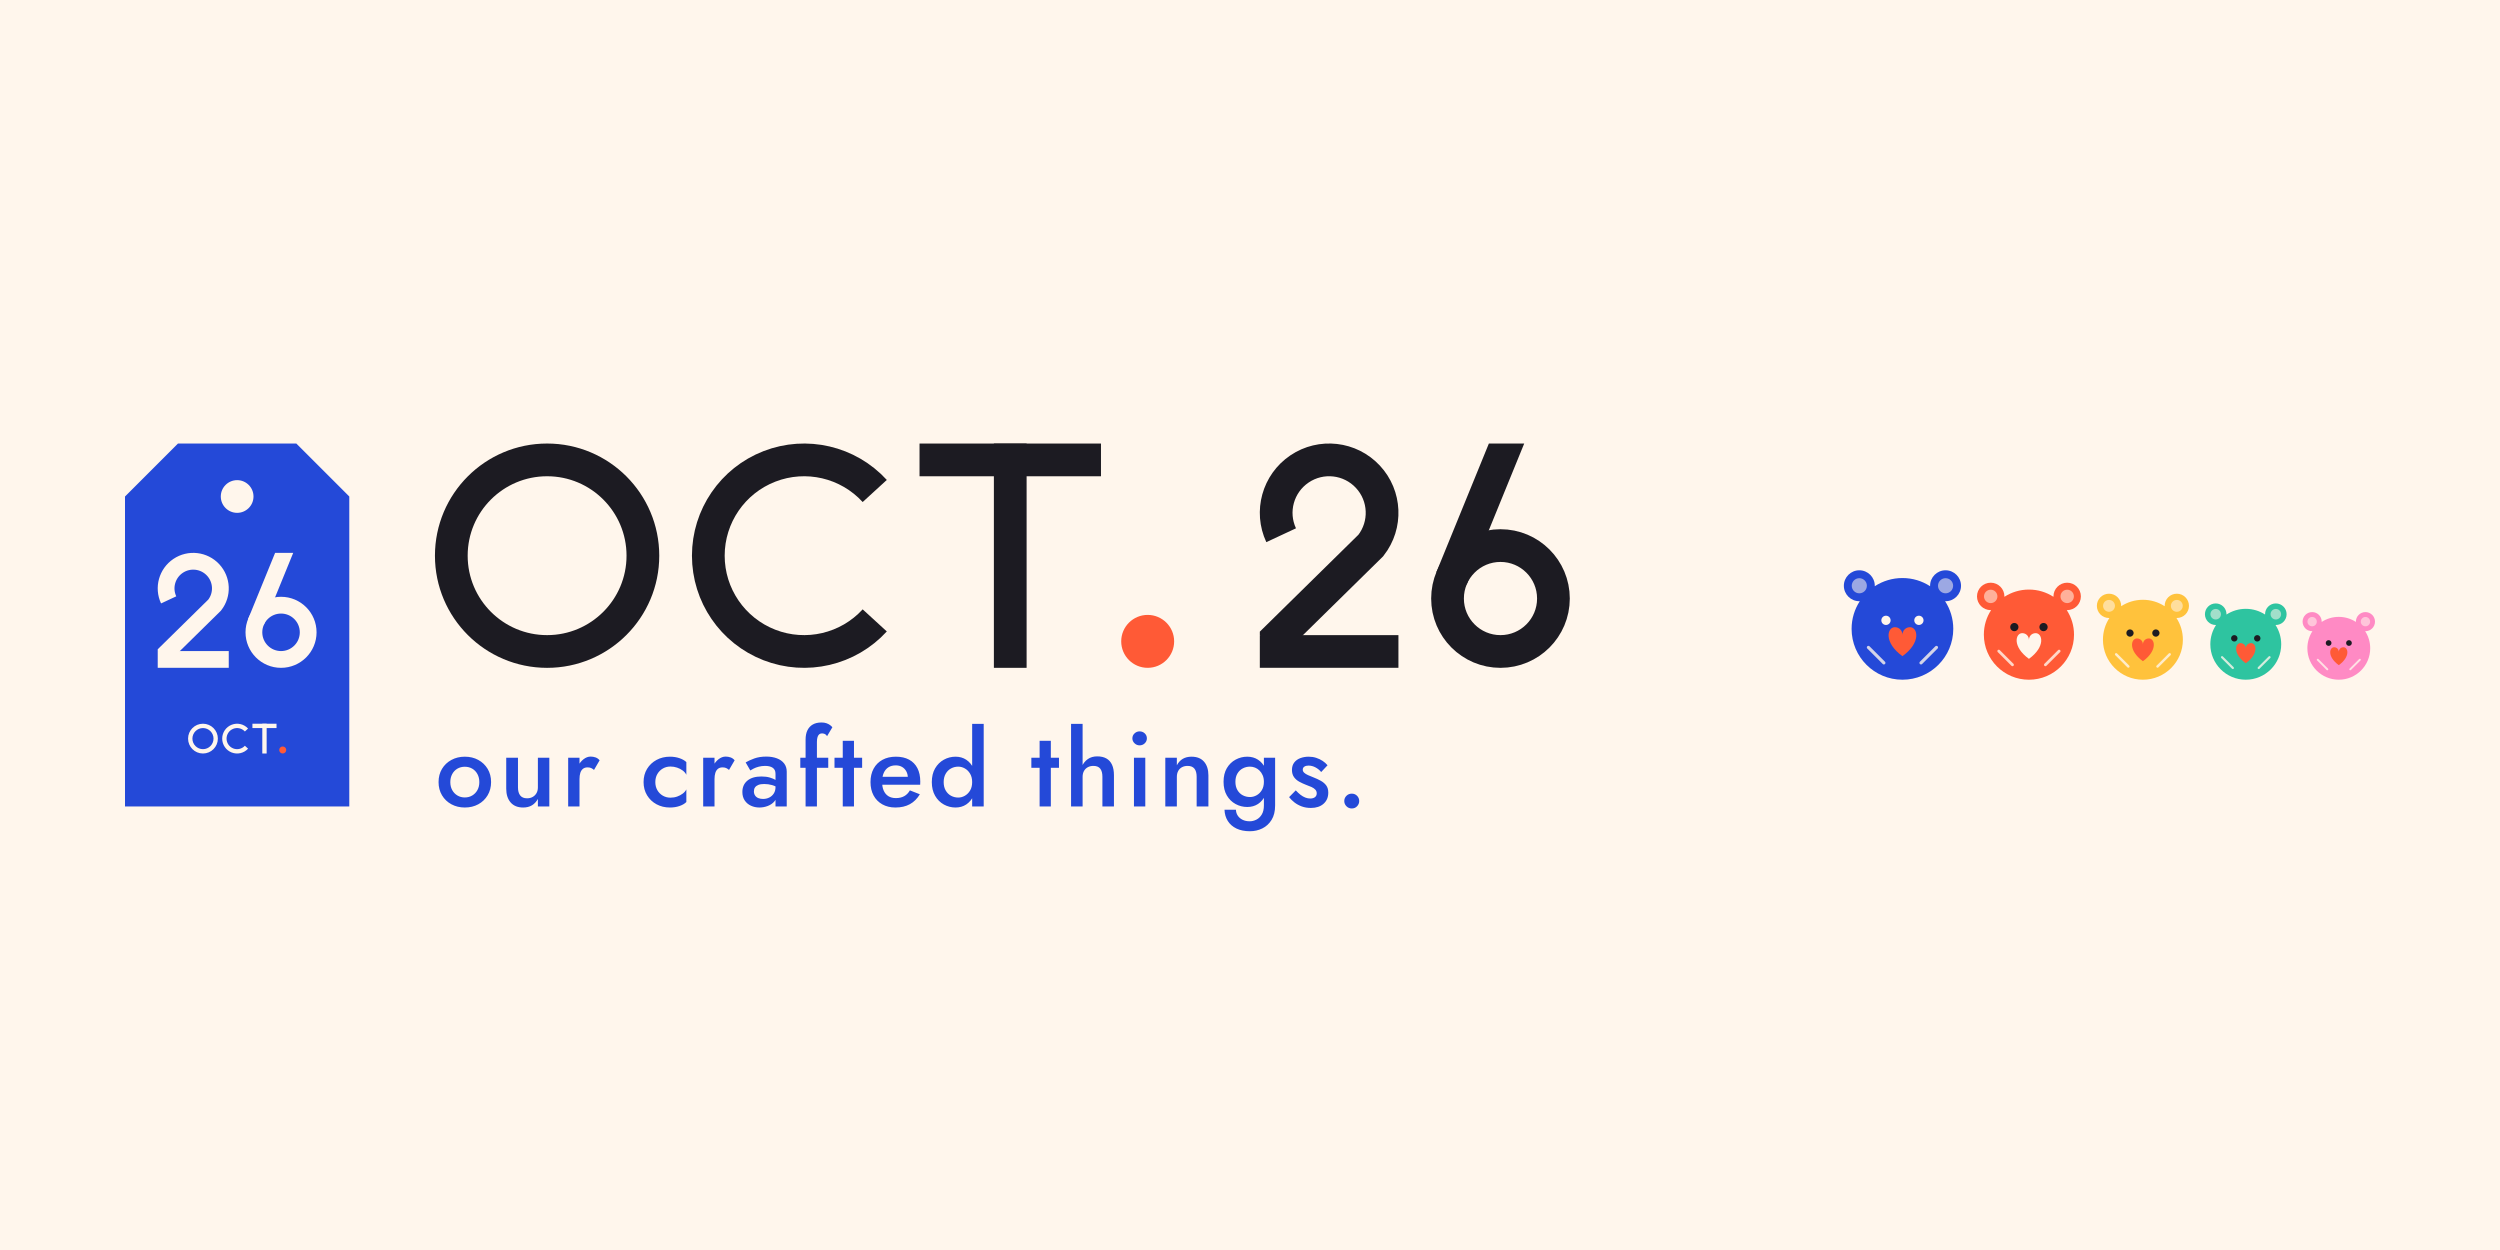
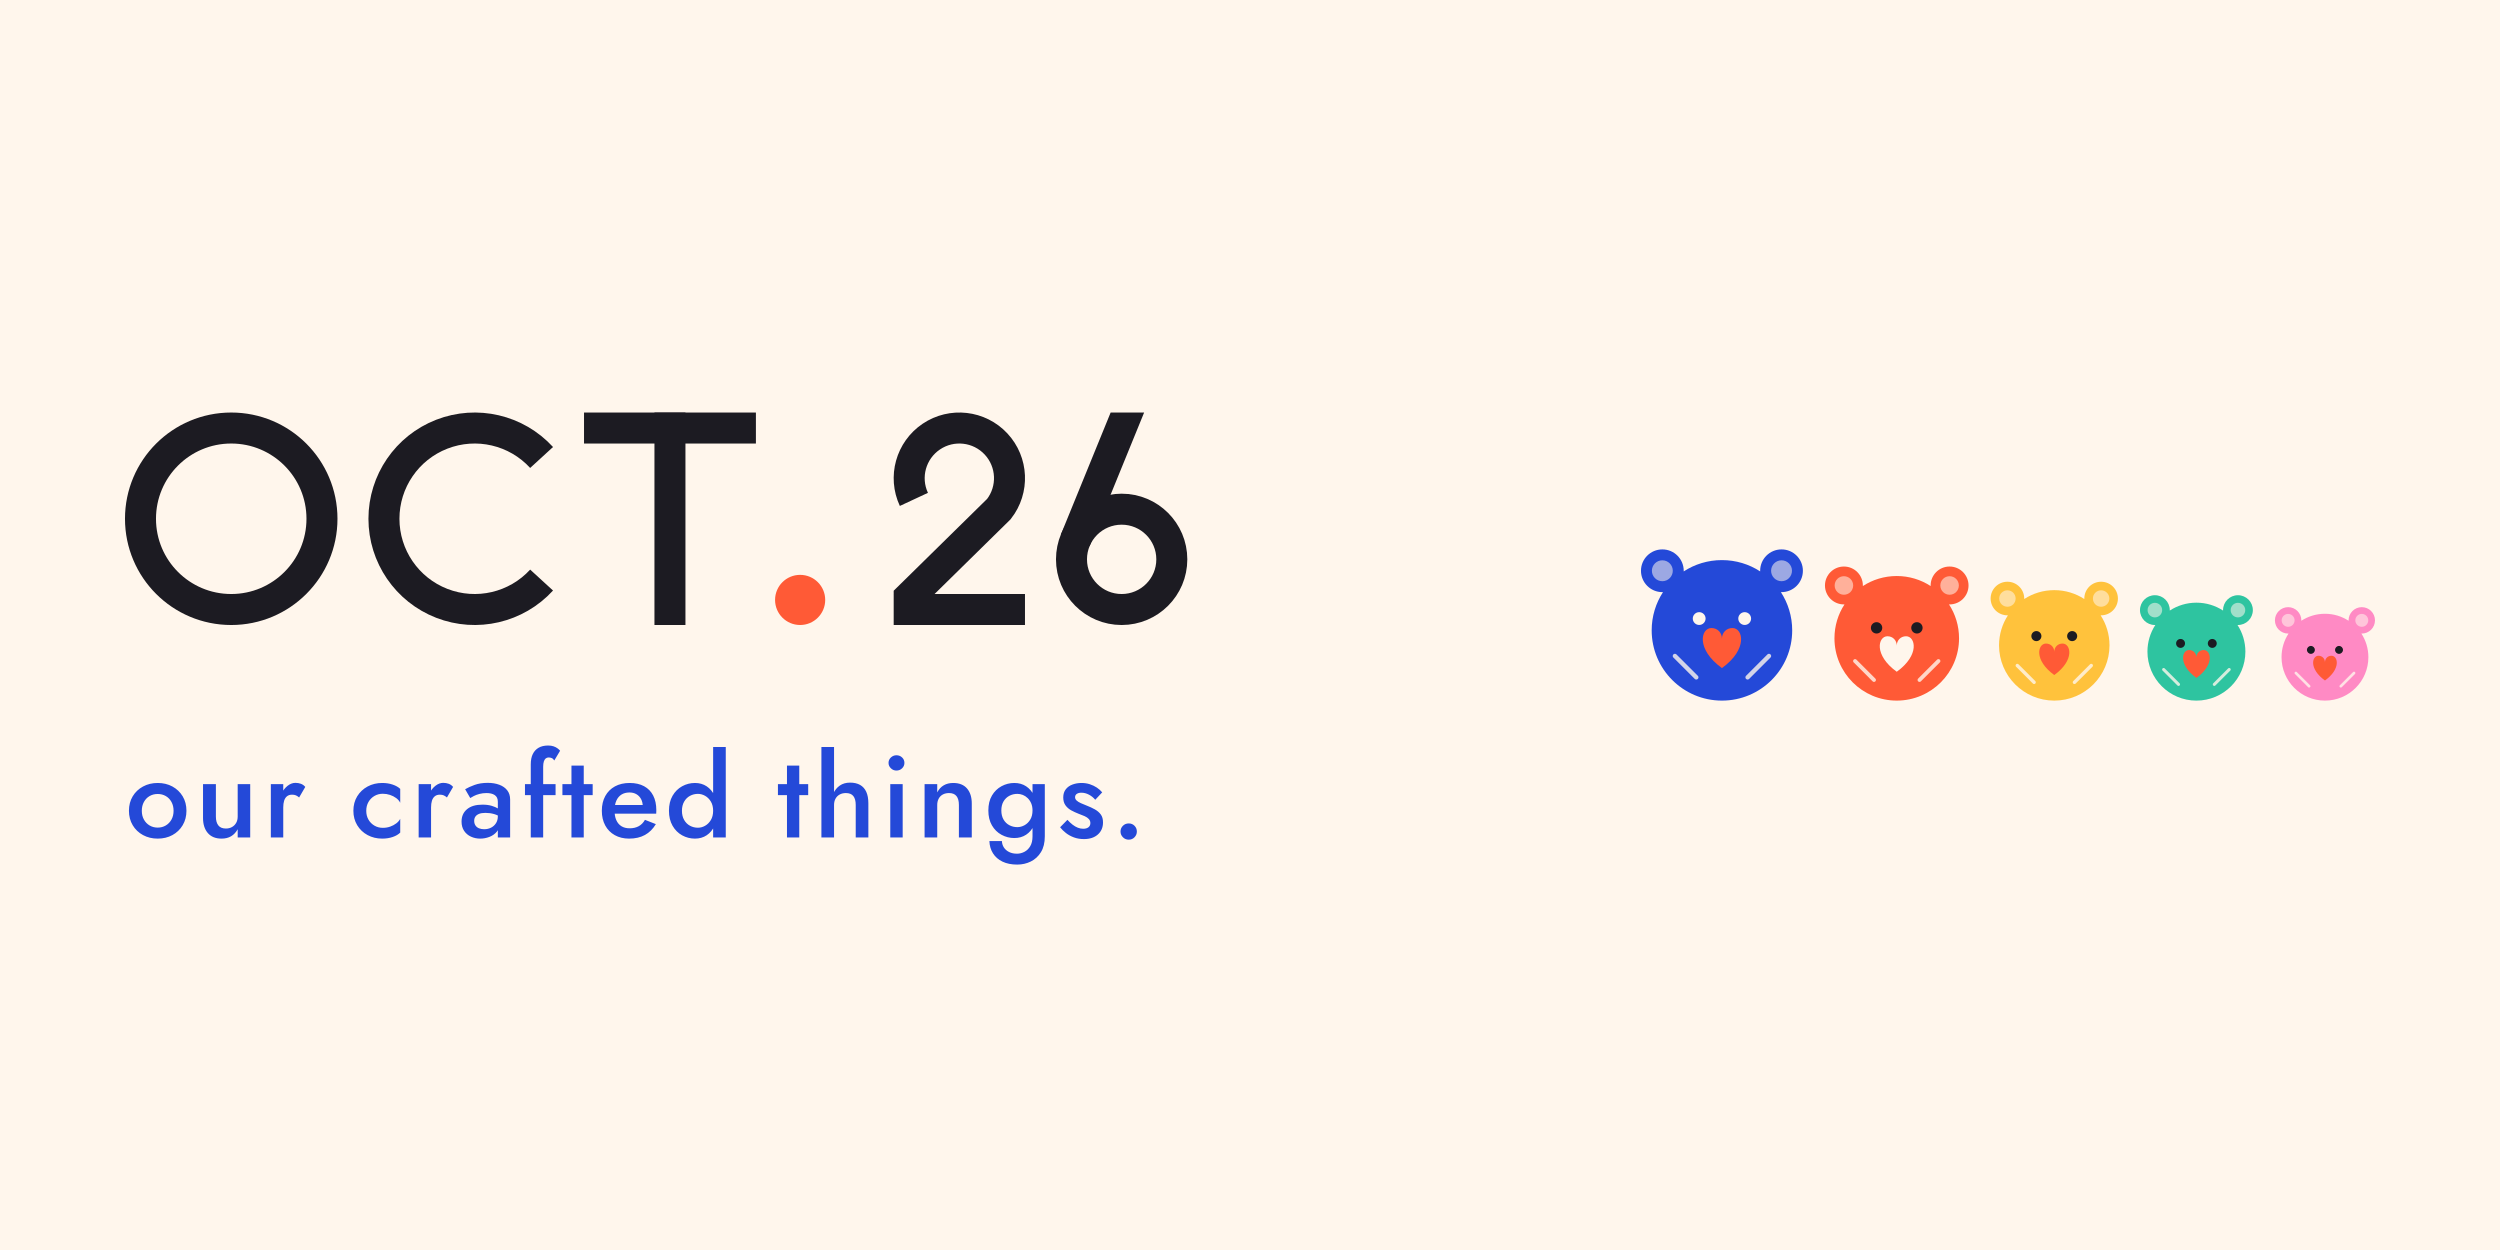
<svg xmlns="http://www.w3.org/2000/svg" viewBox="0 0 1200 600" width="1200" height="600">
  <rect width="1200" height="600" fill="#FFF6EC" />
-   <g transform="translate(60.00,212.90) scale(1.07658)">
-     <path d="M23.61,0 H76.39 L100.0,23.61 V161.80 H0 V23.61 Z" fill="#2449D8" />
-     <circle cx="50.0" cy="23.61" r="7.29" fill="#FFF6EC" />
-     <g transform="translate(14.59,100.00) scale(0.51246)">
-       <clipPath id="tn320">
-         <rect x="0.00" y="-100.00" width="61.80" height="100.00" />
-       </clipPath>
-       <g clip-path="url(#tn320)">
-         <path d="M9.51,-59.12 A23.61,23.61 0 1 1 49.50,-54.56 L4.38,-10.21" fill="none" stroke="#FFF6EC" stroke-width="14.59" />
-         <rect x="0.00" y="-14.59" width="61.80" height="14.59" fill="#FFF6EC" />
-       </g>
-       <clipPath id="tn321">
-         <rect x="61.80" y="-100.00" width="90.98" height="114.59" />
-       </clipPath>
-       <g clip-path="url(#tn321)">
-         <circle cx="107.29" cy="-30.90" r="23.61" fill="none" stroke="#FFF6EC" stroke-width="14.59" />
-         <line x1="115.95" y1="-114.59" x2="85.44" y2="-39.82" stroke="#FFF6EC" stroke-width="14.59" />
-       </g>
-     </g>
-     <g transform="translate(28.12,138.20) scale(0.13281)">
-       <circle cx="50.00" cy="-50.00" r="42.71" fill="none" stroke="#FFF6EC" stroke-width="14.59" />
-       <path d="M196.08,-21.15 A42.71,42.71 0 1 1 196.08,-78.85" fill="none" stroke="#FFF6EC" stroke-width="14.59" />
-       <rect x="216.05" y="-100.00" width="80.90" height="14.59" fill="#FFF6EC" />
-       <rect x="249.20" y="-100.00" width="14.59" height="100.00" fill="#FFF6EC" />
-       <circle cx="317.77" cy="-11.80" r="11.80" fill="#FF5A36" />
-     </g>
-   </g>
-   <g transform="translate(208.78,320.56)">
-     <g transform="scale(1.07658)">
+   <g transform="translate(60.00,300.00)">
+     <g transform="scale(1.01981)">
      <circle cx="50.00" cy="-50.00" r="42.71" fill="none" stroke="#1C1B22" stroke-width="14.59" />
      <path d="M196.08,-21.15 A42.71,42.71 0 1 1 196.08,-78.85" fill="none" stroke="#1C1B22" stroke-width="14.59" />
      <rect x="216.05" y="-100.00" width="80.90" height="14.59" fill="#1C1B22" />
      <rect x="249.20" y="-100.00" width="14.59" height="100.00" fill="#1C1B22" />
      <circle cx="317.77" cy="-11.80" r="11.80" fill="#FF5A36" />
-       <clipPath id="bn315">
-         <rect x="367.77" y="-100.00" width="61.80" height="100.00" />
+       <clipPath id="bn195">
+         <rect x="361.80" y="-100.00" width="61.80" height="100.00" />
      </clipPath>
-       <g clip-path="url(#bn315)">
-         <path d="M377.28,-59.12 A23.61,23.61 0 1 1 417.27,-54.56 L372.15,-10.21" fill="none" stroke="#1C1B22" stroke-width="14.59" />
-         <rect x="367.77" y="-14.59" width="61.80" height="14.59" fill="#1C1B22" />
+       <g clip-path="url(#bn195)">
+         <path d="M371.31,-59.12 A23.61,23.61 0 1 1 411.31,-54.56 L366.18,-10.21" fill="none" stroke="#1C1B22" stroke-width="14.59" />
+         <rect x="361.80" y="-14.59" width="61.80" height="14.59" fill="#1C1B22" />
      </g>
-       <clipPath id="bn316">
-         <rect x="429.57" y="-100.00" width="90.98" height="114.59" />
+       <clipPath id="bn196">
+         <rect x="423.61" y="-100.00" width="90.98" height="114.59" />
      </clipPath>
-       <g clip-path="url(#bn316)">
-         <circle cx="475.07" cy="-30.90" r="23.61" fill="none" stroke="#1C1B22" stroke-width="14.59" />
-         <line x1="483.72" y1="-114.59" x2="453.21" y2="-39.82" stroke="#1C1B22" stroke-width="14.59" />
+       <g clip-path="url(#bn196)">
+         <circle cx="469.10" cy="-30.90" r="23.61" fill="none" stroke="#1C1B22" stroke-width="14.59" />
+         <line x1="477.75" y1="-114.59" x2="447.24" y2="-39.82" stroke="#1C1B22" stroke-width="14.59" />
      </g>
    </g>
  </g>
-   <g transform="translate(208.78,387.10)">
-     <path transform="translate(0.00,0.00)" d="M1.728 -11.691Q1.728 -8.133 3.38 -5.362Q5.032 -2.592 7.904 -1.042Q10.776 0.508 14.334 0.508Q17.943 0.508 20.789 -1.042Q23.635 -2.592 25.287 -5.362Q26.939 -8.133 26.939 -11.691Q26.939 -15.3 25.287 -18.044Q23.635 -20.789 20.789 -22.339Q17.943 -23.89 14.334 -23.89Q10.776 -23.89 7.904 -22.339Q5.032 -20.789 3.38 -18.044Q1.728 -15.3 1.728 -11.691ZM7.37 -11.691Q7.37 -13.876 8.285 -15.554Q9.2 -17.231 10.776 -18.146Q12.351 -19.061 14.334 -19.061Q16.316 -19.061 17.892 -18.146Q19.468 -17.231 20.382 -15.554Q21.297 -13.876 21.297 -11.691Q21.297 -9.505 20.382 -7.853Q19.468 -6.201 17.892 -5.261Q16.316 -4.32 14.334 -4.32Q12.351 -4.32 10.776 -5.261Q9.2 -6.201 8.285 -7.853Q7.37 -9.505 7.37 -11.691ZM39.85 -9.149V-23.381H34.208V-8.539Q34.208 -4.371 36.317 -1.932Q38.427 0.508 42.341 0.508Q44.78 0.508 46.534 -0.534Q48.288 -1.576 49.406 -3.609V0.0H54.895V-23.381H49.406V-9.149Q49.406 -7.574 48.745 -6.404Q48.084 -5.235 46.915 -4.575Q45.746 -3.914 44.221 -3.914Q41.985 -3.914 40.917 -5.286Q39.85 -6.659 39.85 -9.149ZM69.382 -23.381H63.943V0.0H69.382ZM76.345 -17.536 79.039 -22.161Q78.226 -23.127 77.108 -23.534Q75.989 -23.94 74.719 -23.94Q72.94 -23.94 71.288 -22.644Q69.636 -21.348 68.594 -19.188Q67.552 -17.028 67.552 -14.232L69.382 -13.165Q69.382 -14.842 69.763 -16.087Q70.144 -17.333 71.008 -18.044Q71.872 -18.756 73.245 -18.756Q74.261 -18.756 74.947 -18.451Q75.634 -18.146 76.345 -17.536ZM105.775 -11.691Q105.775 -13.876 106.741 -15.554Q107.707 -17.231 109.359 -18.197Q111.011 -19.163 113.044 -19.163Q114.67 -19.163 116.195 -18.654Q117.72 -18.146 118.914 -17.256Q120.109 -16.367 120.668 -15.198V-21.297Q119.448 -22.466 117.364 -23.178Q115.28 -23.89 112.79 -23.89Q109.232 -23.89 106.36 -22.339Q103.488 -20.789 101.81 -18.044Q100.133 -15.3 100.133 -11.691Q100.133 -8.133 101.81 -5.362Q103.488 -2.592 106.36 -1.042Q109.232 0.508 112.79 0.508Q115.28 0.508 117.364 -0.203Q119.448 -0.915 120.668 -2.135V-8.183Q120.109 -7.065 118.94 -6.176Q117.771 -5.286 116.271 -4.753Q114.772 -4.219 113.044 -4.219Q111.011 -4.219 109.359 -5.185Q107.707 -6.15 106.741 -7.828Q105.775 -9.505 105.775 -11.691ZM134.189 -23.381H128.75V0.0H134.189ZM141.152 -17.536 143.846 -22.161Q143.033 -23.127 141.915 -23.534Q140.796 -23.94 139.526 -23.94Q137.747 -23.94 136.095 -22.644Q134.443 -21.348 133.401 -19.188Q132.359 -17.028 132.359 -14.232L134.189 -13.165Q134.189 -14.842 134.57 -16.087Q134.951 -17.333 135.815 -18.044Q136.679 -18.756 138.052 -18.756Q139.068 -18.756 139.754 -18.451Q140.441 -18.146 141.152 -17.536ZM153.097 -7.269Q153.097 -8.387 153.631 -9.149Q154.164 -9.912 155.232 -10.344Q156.299 -10.776 158.027 -10.776Q160.01 -10.776 161.789 -10.267Q163.568 -9.759 165.143 -8.641V-11.437Q164.686 -11.996 163.568 -12.682Q162.449 -13.368 160.747 -13.876Q159.044 -14.385 156.706 -14.385Q152.334 -14.385 149.946 -12.377Q147.557 -10.369 147.557 -6.964Q147.557 -4.575 148.675 -2.897Q149.793 -1.22 151.674 -0.356Q153.554 0.508 155.74 0.508Q157.773 0.508 159.73 -0.229Q161.687 -0.966 162.983 -2.491Q164.279 -4.015 164.279 -6.252L163.466 -9.302Q163.466 -7.523 162.653 -6.252Q161.84 -4.981 160.493 -4.295Q159.146 -3.609 157.468 -3.609Q156.197 -3.609 155.206 -4.015Q154.215 -4.422 153.656 -5.261Q153.097 -6.099 153.097 -7.269ZM151.369 -17.282Q151.928 -17.638 152.944 -18.171Q153.961 -18.705 155.41 -19.086Q156.858 -19.468 158.485 -19.468Q159.552 -19.468 160.467 -19.264Q161.382 -19.061 162.068 -18.603Q162.754 -18.146 163.11 -17.434Q163.466 -16.723 163.466 -15.605V0.0H168.854V-16.672Q168.854 -19.01 167.609 -20.637Q166.363 -22.263 164.127 -23.102Q161.89 -23.94 159.044 -23.94Q155.74 -23.94 153.249 -23.026Q150.759 -22.111 149.132 -21.145ZM175.36 -23.381V-18.553H188.779V-23.381ZM188.22 -33.75 190.761 -38.02Q190.355 -38.528 189.643 -39.062Q188.931 -39.596 187.915 -39.952Q186.898 -40.307 185.526 -40.307Q183.035 -40.307 181.358 -39.342Q179.68 -38.376 178.791 -36.571Q177.901 -34.767 177.901 -32.022V0.0H183.34V-30.955Q183.34 -32.429 183.645 -33.344Q183.95 -34.259 184.484 -34.665Q185.018 -35.072 185.78 -35.072Q186.39 -35.072 187.051 -34.818Q187.711 -34.564 188.22 -33.75ZM191.778 -23.381V-18.553H205.044V-23.381ZM195.742 -31.514V0.0H201.13V-31.514ZM221.004 0.508Q225.071 0.508 227.968 -1.093Q230.865 -2.694 232.746 -5.845L227.968 -7.726Q226.901 -5.845 225.223 -4.93Q223.546 -4.015 221.259 -4.015Q219.124 -4.015 217.65 -4.93Q216.176 -5.845 215.388 -7.624Q214.6 -9.403 214.651 -11.894Q214.651 -14.435 215.439 -16.164Q216.227 -17.892 217.675 -18.807Q219.124 -19.722 221.208 -19.722Q222.936 -19.722 224.232 -18.959Q225.528 -18.197 226.265 -16.824Q227.002 -15.452 227.002 -13.571Q227.002 -13.216 226.824 -12.707Q226.646 -12.199 226.494 -11.894L228.171 -14.232H212.364V-10.42H232.898Q232.898 -10.623 232.924 -11.081Q232.949 -11.538 232.949 -11.945Q232.949 -15.706 231.577 -18.375Q230.205 -21.043 227.587 -22.466Q224.969 -23.89 221.259 -23.89Q217.548 -23.89 214.803 -22.39Q212.059 -20.891 210.559 -18.146Q209.06 -15.401 209.06 -11.691Q209.06 -8.031 210.534 -5.286Q212.008 -2.541 214.727 -1.017Q217.446 0.508 221.004 0.508ZM257.855 -39.647V0.0H263.396V-39.647ZM238.49 -11.691Q238.49 -7.878 240.065 -5.134Q241.641 -2.389 244.259 -0.94Q246.876 0.508 249.875 0.508Q252.823 0.508 255.034 -0.966Q257.246 -2.44 258.542 -5.185Q259.838 -7.929 259.838 -11.691Q259.838 -15.503 258.542 -18.222Q257.246 -20.942 255.034 -22.416Q252.823 -23.89 249.875 -23.89Q246.876 -23.89 244.259 -22.441Q241.641 -20.992 240.065 -18.273Q238.49 -15.554 238.49 -11.691ZM244.182 -11.691Q244.182 -14.029 245.148 -15.706Q246.114 -17.384 247.715 -18.248Q249.316 -19.112 251.197 -19.112Q252.823 -19.112 254.348 -18.248Q255.873 -17.384 256.864 -15.732Q257.855 -14.08 257.855 -11.691Q257.855 -9.302 256.864 -7.65Q255.873 -5.998 254.348 -5.134Q252.823 -4.27 251.197 -4.27Q249.316 -4.27 247.715 -5.134Q246.114 -5.998 245.148 -7.675Q244.182 -9.353 244.182 -11.691ZM286.269 -23.381V-18.553H299.535V-23.381ZM290.234 -31.514V0.0H295.621V-31.514ZM310.87 -39.647H305.33V0.0H310.87ZM320.375 -14.232V0.0H325.915V-14.995Q325.915 -17.993 325.001 -20.001Q324.086 -22.009 322.307 -23.026Q320.528 -24.042 317.885 -24.042Q315.241 -24.042 313.386 -22.746Q311.531 -21.45 310.54 -19.239Q309.549 -17.028 309.549 -14.232H310.87Q310.87 -15.808 311.505 -16.977Q312.141 -18.146 313.31 -18.807Q314.479 -19.468 316.055 -19.468Q318.291 -19.468 319.333 -18.146Q320.375 -16.824 320.375 -14.232ZM334.76 -32.683Q334.76 -31.311 335.802 -30.319Q336.844 -29.328 338.216 -29.328Q339.69 -29.328 340.707 -30.319Q341.723 -31.311 341.723 -32.683Q341.723 -34.106 340.707 -35.072Q339.69 -36.038 338.216 -36.038Q336.844 -36.038 335.802 -35.072Q334.76 -34.106 334.76 -32.683ZM335.522 -23.381V0.0H340.961V-23.381ZM365.613 -14.232V0.0H371.255V-14.893Q371.255 -19.061 369.171 -21.475Q367.087 -23.89 363.122 -23.89Q360.733 -23.89 358.98 -22.873Q357.226 -21.856 356.108 -19.772V-23.381H350.568V0.0H356.108V-14.232Q356.108 -15.808 356.743 -17.002Q357.379 -18.197 358.548 -18.832Q359.717 -19.468 361.292 -19.468Q363.478 -19.468 364.546 -18.146Q365.613 -16.824 365.613 -14.232ZM378.981 1.576Q379.083 4.625 380.557 6.964Q382.031 9.302 384.725 10.598Q387.419 11.894 391.18 11.894Q394.382 11.894 397.127 10.547Q399.872 9.2 401.574 6.455Q403.277 3.711 403.277 -0.508V-23.381H397.889V-0.508Q397.889 2.135 396.898 3.812Q395.907 5.49 394.331 6.303Q392.756 7.116 391.078 7.116Q389.096 7.116 387.622 6.379Q386.148 5.642 385.335 4.397Q384.521 3.151 384.47 1.576ZM378.524 -11.843Q378.524 -7.98 380.099 -5.286Q381.675 -2.592 384.293 -1.169Q386.91 0.254 389.909 0.254Q392.857 0.254 395.068 -1.194Q397.279 -2.643 398.576 -5.362Q399.872 -8.082 399.872 -11.843Q399.872 -15.655 398.576 -18.324Q397.279 -20.992 395.068 -22.441Q392.857 -23.89 389.909 -23.89Q386.91 -23.89 384.293 -22.466Q381.675 -21.043 380.099 -18.375Q378.524 -15.706 378.524 -11.843ZM384.216 -11.843Q384.216 -14.181 385.182 -15.808Q386.148 -17.434 387.749 -18.273Q389.35 -19.112 391.231 -19.112Q392.451 -19.112 393.62 -18.654Q394.789 -18.197 395.755 -17.256Q396.72 -16.316 397.305 -14.969Q397.889 -13.622 397.889 -11.843Q397.889 -9.454 396.898 -7.828Q395.907 -6.201 394.382 -5.362Q392.857 -4.524 391.231 -4.524Q389.35 -4.524 387.749 -5.362Q386.148 -6.201 385.182 -7.853Q384.216 -9.505 384.216 -11.843ZM413.189 -7.726 409.987 -4.473Q411.003 -3.151 412.528 -1.957Q414.053 -0.762 416.035 -0.025Q418.018 0.712 420.457 0.712Q424.27 0.712 426.531 -1.296Q428.793 -3.304 428.793 -6.608Q428.793 -8.743 427.828 -10.064Q426.862 -11.386 425.235 -12.301Q423.609 -13.216 421.626 -13.978Q420.203 -14.537 419.06 -15.045Q417.916 -15.554 417.23 -16.189Q416.544 -16.824 416.544 -17.638Q416.544 -18.603 417.306 -19.112Q418.068 -19.62 419.288 -19.62Q421.017 -19.62 422.643 -18.756Q424.27 -17.892 425.388 -16.519L428.438 -19.772Q427.472 -20.942 426.099 -21.856Q424.727 -22.771 423.024 -23.331Q421.322 -23.89 419.39 -23.89Q417.255 -23.89 415.4 -23.203Q413.545 -22.517 412.452 -21.094Q411.359 -19.671 411.359 -17.536Q411.359 -15.452 412.35 -14.08Q413.341 -12.707 414.892 -11.869Q416.442 -11.03 418.018 -10.42Q419.593 -9.861 420.762 -9.327Q421.931 -8.793 422.592 -8.056Q423.253 -7.319 423.253 -6.303Q423.253 -5.134 422.414 -4.473Q421.576 -3.812 420.102 -3.812Q418.933 -3.812 417.763 -4.27Q416.594 -4.727 415.476 -5.591Q414.358 -6.455 413.189 -7.726ZM436.469 -2.592Q436.469 -1.169 437.511 -0.102Q438.553 0.966 440.077 0.966Q441.602 0.966 442.619 -0.102Q443.635 -1.169 443.635 -2.592Q443.635 -4.066 442.619 -5.108Q441.602 -6.15 440.077 -6.15Q438.553 -6.15 437.511 -5.108Q436.469 -4.066 436.469 -2.592Z" fill="#2449D8" />
+   <g transform="translate(60.00,401.98)">
+     <path transform="translate(0.00,0.00)" d="M1.892 -12.799Q1.892 -8.904 3.701 -5.871Q5.509 -2.838 8.653 -1.141Q11.797 0.556 15.693 0.556Q19.644 0.556 22.76 -1.141Q25.876 -2.838 27.685 -5.871Q29.493 -8.904 29.493 -12.799Q29.493 -16.75 27.685 -19.755Q25.876 -22.76 22.76 -24.457Q19.644 -26.154 15.693 -26.154Q11.797 -26.154 8.653 -24.457Q5.509 -22.76 3.701 -19.755Q1.892 -16.75 1.892 -12.799ZM8.069 -12.799Q8.069 -15.192 9.071 -17.028Q10.072 -18.865 11.797 -19.866Q13.522 -20.868 15.693 -20.868Q17.863 -20.868 19.588 -19.866Q21.313 -18.865 22.315 -17.028Q23.316 -15.192 23.316 -12.799Q23.316 -10.406 22.315 -8.598Q21.313 -6.789 19.588 -5.76Q17.863 -4.73 15.693 -4.73Q13.522 -4.73 11.797 -5.76Q10.072 -6.789 9.071 -8.598Q8.069 -10.406 8.069 -12.799ZM43.628 -10.017V-25.598H37.451V-9.349Q37.451 -4.786 39.76 -2.115Q42.07 0.556 46.355 0.556Q49.026 0.556 50.946 -0.584Q52.865 -1.725 54.09 -3.951V0.0H60.1V-25.598H54.09V-10.017Q54.09 -8.292 53.366 -7.012Q52.643 -5.732 51.363 -5.008Q50.083 -4.285 48.414 -4.285Q45.965 -4.285 44.796 -5.787Q43.628 -7.29 43.628 -10.017ZM75.959 -25.598H70.005V0.0H75.959ZM83.583 -19.198 86.532 -24.262Q85.642 -25.32 84.418 -25.765Q83.193 -26.21 81.802 -26.21Q79.855 -26.21 78.046 -24.791Q76.237 -23.372 75.097 -21.007Q73.956 -18.642 73.956 -15.581L75.959 -14.413Q75.959 -16.249 76.377 -17.613Q76.794 -18.976 77.74 -19.755Q78.686 -20.534 80.188 -20.534Q81.301 -20.534 82.053 -20.2Q82.804 -19.866 83.583 -19.198ZM115.803 -12.799Q115.803 -15.192 116.86 -17.028Q117.918 -18.865 119.726 -19.922Q121.535 -20.979 123.761 -20.979Q125.541 -20.979 127.211 -20.423Q128.88 -19.866 130.188 -18.892Q131.496 -17.919 132.108 -16.639V-23.316Q130.772 -24.596 128.491 -25.375Q126.209 -26.154 123.482 -26.154Q119.587 -26.154 116.443 -24.457Q113.299 -22.76 111.462 -19.755Q109.626 -16.75 109.626 -12.799Q109.626 -8.904 111.462 -5.871Q113.299 -2.838 116.443 -1.141Q119.587 0.556 123.482 0.556Q126.209 0.556 128.491 -0.223Q130.772 -1.002 132.108 -2.337V-8.959Q131.496 -7.735 130.216 -6.761Q128.936 -5.787 127.294 -5.203Q125.653 -4.619 123.761 -4.619Q121.535 -4.619 119.726 -5.676Q117.918 -6.733 116.86 -8.57Q115.803 -10.406 115.803 -12.799ZM146.91 -25.598H140.956V0.0H146.91ZM154.534 -19.198 157.483 -24.262Q156.593 -25.32 155.368 -25.765Q154.144 -26.21 152.753 -26.21Q150.805 -26.21 148.997 -24.791Q147.188 -23.372 146.047 -21.007Q144.907 -18.642 144.907 -15.581L146.91 -14.413Q146.91 -16.249 147.327 -17.613Q147.745 -18.976 148.691 -19.755Q149.637 -20.534 151.139 -20.534Q152.252 -20.534 153.003 -20.2Q153.755 -19.866 154.534 -19.198ZM167.611 -7.958Q167.611 -9.182 168.195 -10.017Q168.78 -10.851 169.948 -11.324Q171.117 -11.797 173.009 -11.797Q175.179 -11.797 177.127 -11.241Q179.074 -10.684 180.799 -9.46V-12.521Q180.299 -13.133 179.074 -13.884Q177.85 -14.635 175.986 -15.192Q174.122 -15.748 171.562 -15.748Q166.776 -15.748 164.161 -13.55Q161.545 -11.352 161.545 -7.624Q161.545 -5.008 162.77 -3.172Q163.994 -1.336 166.053 -0.39Q168.112 0.556 170.505 0.556Q172.731 0.556 174.873 -0.25Q177.015 -1.057 178.434 -2.727Q179.853 -4.396 179.853 -6.845L178.963 -10.184Q178.963 -8.236 178.073 -6.845Q177.182 -5.453 175.708 -4.702Q174.233 -3.951 172.397 -3.951Q171.005 -3.951 169.92 -4.396Q168.835 -4.841 168.223 -5.76Q167.611 -6.678 167.611 -7.958ZM165.719 -18.92Q166.331 -19.31 167.444 -19.894Q168.557 -20.478 170.143 -20.896Q171.729 -21.313 173.51 -21.313Q174.678 -21.313 175.68 -21.09Q176.682 -20.868 177.433 -20.367Q178.184 -19.866 178.574 -19.087Q178.963 -18.308 178.963 -17.084V0.0H184.862V-18.252Q184.862 -20.812 183.498 -22.593Q182.135 -24.374 179.687 -25.292Q177.238 -26.21 174.122 -26.21Q170.505 -26.21 167.778 -25.208Q165.051 -24.207 163.27 -23.149ZM191.985 -25.598V-20.311H206.676V-25.598ZM206.064 -36.95 208.846 -41.625Q208.401 -42.181 207.622 -42.765Q206.843 -43.35 205.73 -43.739Q204.617 -44.129 203.114 -44.129Q200.387 -44.129 198.551 -43.071Q196.715 -42.014 195.741 -40.039Q194.767 -38.063 194.767 -35.058V0.0H200.721V-33.889Q200.721 -35.503 201.055 -36.505Q201.389 -37.507 201.973 -37.952Q202.558 -38.397 203.392 -38.397Q204.06 -38.397 204.784 -38.119Q205.507 -37.84 206.064 -36.95ZM209.959 -25.598V-20.311H224.483V-25.598ZM214.299 -34.502V0.0H220.198V-34.502ZM241.956 0.556Q246.408 0.556 249.58 -1.196Q252.752 -2.949 254.811 -6.399L249.58 -8.458Q248.411 -6.399 246.575 -5.398Q244.739 -4.396 242.235 -4.396Q239.897 -4.396 238.284 -5.398Q236.67 -6.399 235.807 -8.347Q234.945 -10.295 235 -13.022Q235 -15.804 235.863 -17.696Q236.725 -19.588 238.311 -20.59Q239.897 -21.591 242.179 -21.591Q244.071 -21.591 245.49 -20.757Q246.909 -19.922 247.716 -18.419Q248.523 -16.917 248.523 -14.858Q248.523 -14.468 248.328 -13.912Q248.133 -13.355 247.966 -13.022L249.803 -15.581H232.496V-11.408H254.978Q254.978 -11.63 255.006 -12.131Q255.034 -12.632 255.034 -13.077Q255.034 -17.195 253.531 -20.117Q252.029 -23.038 249.163 -24.596Q246.297 -26.154 242.235 -26.154Q238.172 -26.154 235.167 -24.513Q232.162 -22.871 230.521 -19.866Q228.879 -16.861 228.879 -12.799Q228.879 -8.792 230.493 -5.787Q232.107 -2.782 235.084 -1.113Q238.061 0.556 241.956 0.556ZM282.301 -43.405V0.0H288.367V-43.405ZM261.099 -12.799Q261.099 -8.625 262.824 -5.62Q264.549 -2.615 267.415 -1.029Q270.281 0.556 273.564 0.556Q276.792 0.556 279.213 -1.057Q281.633 -2.671 283.052 -5.676Q284.471 -8.681 284.471 -12.799Q284.471 -16.973 283.052 -19.95Q281.633 -22.927 279.213 -24.541Q276.792 -26.154 273.564 -26.154Q270.281 -26.154 267.415 -24.568Q264.549 -22.983 262.824 -20.005Q261.099 -17.028 261.099 -12.799ZM267.332 -12.799Q267.332 -15.359 268.389 -17.195Q269.446 -19.032 271.199 -19.978Q272.952 -20.924 275.011 -20.924Q276.792 -20.924 278.461 -19.978Q280.131 -19.032 281.216 -17.223Q282.301 -15.414 282.301 -12.799Q282.301 -10.184 281.216 -8.375Q280.131 -6.566 278.461 -5.62Q276.792 -4.674 275.011 -4.674Q272.952 -4.674 271.199 -5.62Q269.446 -6.566 268.389 -8.403Q267.332 -10.239 267.332 -12.799ZM313.408 -25.598V-20.311H327.932V-25.598ZM317.749 -34.502V0.0H323.647V-34.502ZM340.342 -43.405H334.276V0.0H340.342ZM350.748 -15.581V0.0H356.813V-16.416Q356.813 -19.699 355.812 -21.897Q354.81 -24.095 352.862 -25.208Q350.915 -26.321 348.021 -26.321Q345.127 -26.321 343.096 -24.902Q341.065 -23.483 339.98 -21.063Q338.895 -18.642 338.895 -15.581H340.342Q340.342 -17.306 341.037 -18.586Q341.733 -19.866 343.013 -20.59Q344.293 -21.313 346.018 -21.313Q348.466 -21.313 349.607 -19.866Q350.748 -18.419 350.748 -15.581ZM366.496 -35.781Q366.496 -34.279 367.637 -33.194Q368.778 -32.109 370.28 -32.109Q371.894 -32.109 373.007 -33.194Q374.12 -34.279 374.12 -35.781Q374.12 -37.34 373.007 -38.397Q371.894 -39.454 370.28 -39.454Q368.778 -39.454 367.637 -38.397Q366.496 -37.34 366.496 -35.781ZM367.331 -25.598V0.0H373.285V-25.598ZM400.274 -15.581V0.0H406.451V-16.305Q406.451 -20.868 404.17 -23.511Q401.888 -26.154 397.547 -26.154Q394.932 -26.154 393.012 -25.041Q391.092 -23.929 389.868 -21.647V-25.598H383.802V0.0H389.868V-15.581Q389.868 -17.306 390.564 -18.614Q391.259 -19.922 392.539 -20.617Q393.819 -21.313 395.544 -21.313Q397.937 -21.313 399.106 -19.866Q400.274 -18.419 400.274 -15.581ZM414.91 1.725Q415.021 5.064 416.635 7.624Q418.248 10.184 421.198 11.603Q424.147 13.022 428.265 13.022Q431.771 13.022 434.776 11.547Q437.781 10.072 439.645 7.067Q441.509 4.062 441.509 -0.556V-25.598H435.61V-0.556Q435.61 2.337 434.525 4.174Q433.44 6.01 431.715 6.9Q429.99 7.791 428.154 7.791Q425.983 7.791 424.37 6.984Q422.756 6.177 421.865 4.814Q420.975 3.45 420.919 1.725ZM414.409 -12.966Q414.409 -8.737 416.134 -5.787Q417.859 -2.838 420.725 -1.28Q423.591 0.278 426.874 0.278Q430.101 0.278 432.522 -1.308Q434.943 -2.894 436.362 -5.871Q437.781 -8.848 437.781 -12.966Q437.781 -17.14 436.362 -20.061Q434.943 -22.983 432.522 -24.568Q430.101 -26.154 426.874 -26.154Q423.591 -26.154 420.725 -24.596Q417.859 -23.038 416.134 -20.117Q414.409 -17.195 414.409 -12.966ZM420.641 -12.966Q420.641 -15.526 421.699 -17.306Q422.756 -19.087 424.509 -20.005Q426.262 -20.924 428.321 -20.924Q429.656 -20.924 430.936 -20.423Q432.216 -19.922 433.273 -18.892Q434.331 -17.863 434.971 -16.388Q435.61 -14.914 435.61 -12.966Q435.61 -10.35 434.525 -8.57Q433.44 -6.789 431.771 -5.871Q430.101 -4.953 428.321 -4.953Q426.262 -4.953 424.509 -5.871Q422.756 -6.789 421.699 -8.598Q420.641 -10.406 420.641 -12.966ZM452.36 -8.458 448.855 -4.897Q449.968 -3.45 451.637 -2.142Q453.306 -0.835 455.477 -0.028Q457.647 0.779 460.318 0.779Q464.492 0.779 466.968 -1.419Q469.444 -3.617 469.444 -7.234Q469.444 -9.571 468.387 -11.018Q467.33 -12.465 465.549 -13.467Q463.768 -14.468 461.598 -15.303Q460.04 -15.915 458.788 -16.472Q457.536 -17.028 456.784 -17.724Q456.033 -18.419 456.033 -19.31Q456.033 -20.367 456.868 -20.924Q457.703 -21.48 459.038 -21.48Q460.93 -21.48 462.711 -20.534Q464.492 -19.588 465.716 -18.086L469.055 -21.647Q467.997 -22.927 466.495 -23.929Q464.992 -24.93 463.128 -25.542Q461.264 -26.154 459.149 -26.154Q456.812 -26.154 454.781 -25.403Q452.75 -24.652 451.554 -23.094Q450.357 -21.536 450.357 -19.198Q450.357 -16.917 451.442 -15.414Q452.527 -13.912 454.225 -12.994Q455.922 -12.076 457.647 -11.408Q459.372 -10.796 460.652 -10.211Q461.932 -9.627 462.655 -8.82Q463.379 -8.013 463.379 -6.9Q463.379 -5.62 462.461 -4.897Q461.542 -4.174 459.929 -4.174Q458.649 -4.174 457.369 -4.674Q456.089 -5.175 454.865 -6.121Q453.64 -7.067 452.36 -8.458ZM477.847 -2.838Q477.847 -1.28 478.988 -0.111Q480.129 1.057 481.798 1.057Q483.468 1.057 484.58 -0.111Q485.693 -1.28 485.693 -2.838Q485.693 -4.452 484.58 -5.593Q483.468 -6.733 481.798 -6.733Q480.129 -6.733 478.988 -5.593Q477.847 -4.452 477.847 -2.838Z" fill="#2449D8" />
  </g>
-   <g transform="translate(913.17,301.86) scale(0.5854)">
+   <g transform="translate(826.53,302.57) scale(0.809)">
    <path d="M 35.355,-48.034 C 28.353,-48.034 22.676,-42.357 22.676,-35.355 C 22.676,-35.228 22.682,-35.101 22.685,-34.975 C 16.157,-39.218 8.366,-41.685 0.000,-41.685 C -8.366,-41.685 -16.157,-39.218 -22.685,-34.975 C -22.681,-35.102 -22.676,-35.228 -22.676,-35.355 C -22.676,-42.358 -28.353,-48.034 -35.355,-48.034 C -42.358,-48.034 -48.034,-42.358 -48.034,-35.355 C -48.034,-28.353 -42.358,-22.676 -35.355,-22.676 C -35.227,-22.676 -35.101,-22.682 -34.975,-22.685 C -39.218,-16.157 -41.685,-8.367 -41.685,-0.001 C -41.685,23.022 -23.022,41.685 -0.000,41.685 C 23.022,41.685 41.685,23.022 41.685,0.000 C 41.685,-8.367 39.218,-16.157 34.975,-22.685 C 35.101,-22.682 35.227,-22.676 35.355,-22.676 C 42.357,-22.676 48.034,-28.353 48.034,-35.355 C 48.034,-42.358 42.358,-48.034 35.355,-48.034 Z" fill="#2449D8" />
-     <circle cx="-35.36" cy="-35.36" r="6.2" fill="#FFF6EC" opacity=".55" />
-     <circle cx="35.36" cy="-35.36" r="6.2" fill="#FFF6EC" opacity=".55" />
-     <line x1="-15.23" y1="27.88" x2="-27.90" y2="15.21" stroke="#FFF6EC" stroke-width="2.6" stroke-linecap="round" opacity=".8" />
-     <line x1="15.23" y1="27.88" x2="27.90" y2="15.21" stroke="#FFF6EC" stroke-width="2.6" stroke-linecap="round" opacity=".8" />
+     <circle cx="-35.36" cy="-35.36" r="6.2" fill="#FFF6EC" opacity="0.55" />
+     <circle cx="35.36" cy="-35.36" r="6.2" fill="#FFF6EC" opacity="0.55" />
+     <line x1="-15.23" y1="27.88" x2="-27.90" y2="15.21" stroke="#FFF6EC" stroke-width="2.6" stroke-linecap="round" opacity="0.8" />
+     <line x1="15.23" y1="27.88" x2="27.90" y2="15.21" stroke="#FFF6EC" stroke-width="2.6" stroke-linecap="round" opacity="0.8" />
    <circle cx="-13.5" cy="-7" r="3.8" fill="#FFF6EC" />
    <circle cx="13.5" cy="-7" r="3.8" fill="#FFF6EC" />
    <path d="M0.00,22.38 C-15.62,11.12 -12.50,-1.38 -6.25,-1.38 C-2.50,-1.38 0.00,1.50 0.00,4.88 C0.00,1.50 2.50,-1.38 6.25,-1.38 C12.50,-1.38 15.62,11.12 0.00,22.38 Z" fill="#FF5A36" />
  </g>
-   <g transform="translate(973.89,304.63) scale(0.5191)">
+   <g transform="translate(910.44,306.39) scale(0.7173)">
    <path d="M 35.355,-48.034 C 28.353,-48.034 22.676,-42.357 22.676,-35.355 C 22.676,-35.228 22.682,-35.101 22.685,-34.975 C 16.157,-39.218 8.366,-41.685 0.000,-41.685 C -8.366,-41.685 -16.157,-39.218 -22.685,-34.975 C -22.681,-35.102 -22.676,-35.228 -22.676,-35.355 C -22.676,-42.358 -28.353,-48.034 -35.355,-48.034 C -42.358,-48.034 -48.034,-42.358 -48.034,-35.355 C -48.034,-28.353 -42.358,-22.676 -35.355,-22.676 C -35.227,-22.676 -35.101,-22.682 -34.975,-22.685 C -39.218,-16.157 -41.685,-8.367 -41.685,-0.001 C -41.685,23.022 -23.022,41.685 -0.000,41.685 C 23.022,41.685 41.685,23.022 41.685,0.000 C 41.685,-8.367 39.218,-16.157 34.975,-22.685 C 35.101,-22.682 35.227,-22.676 35.355,-22.676 C 42.357,-22.676 48.034,-28.353 48.034,-35.355 C 48.034,-42.358 42.358,-48.034 35.355,-48.034 Z" fill="#FF5A36" />
-     <circle cx="-35.36" cy="-35.36" r="6.2" fill="#FFF6EC" opacity=".55" />
-     <circle cx="35.36" cy="-35.36" r="6.2" fill="#FFF6EC" opacity=".55" />
-     <line x1="-15.23" y1="27.88" x2="-27.90" y2="15.21" stroke="#FFF6EC" stroke-width="2.6" stroke-linecap="round" opacity=".8" />
-     <line x1="15.23" y1="27.88" x2="27.90" y2="15.21" stroke="#FFF6EC" stroke-width="2.6" stroke-linecap="round" opacity=".8" />
+     <circle cx="-35.36" cy="-35.36" r="6.2" fill="#FFF6EC" opacity="0.55" />
+     <circle cx="35.36" cy="-35.36" r="6.2" fill="#FFF6EC" opacity="0.55" />
+     <line x1="-15.23" y1="27.88" x2="-27.90" y2="15.21" stroke="#FFF6EC" stroke-width="2.6" stroke-linecap="round" opacity="0.8" />
+     <line x1="15.23" y1="27.88" x2="27.90" y2="15.21" stroke="#FFF6EC" stroke-width="2.6" stroke-linecap="round" opacity="0.8" />
    <circle cx="-13.5" cy="-7" r="3.8" fill="#1C1B22" />
    <circle cx="13.5" cy="-7" r="3.8" fill="#1C1B22" />
    <path d="M0.00,22.38 C-15.62,11.12 -12.50,-1.38 -6.25,-1.38 C-2.50,-1.38 0.00,1.50 0.00,4.88 C0.00,1.50 2.50,-1.38 6.25,-1.38 C12.50,-1.38 15.62,11.12 0.00,22.38 Z" fill="#FFF6EC" />
  </g>
-   <g transform="translate(1028.60,307.08) scale(0.4602)">
+   <g transform="translate(986.05,309.78) scale(0.636)">
    <path d="M 35.355,-48.034 C 28.353,-48.034 22.676,-42.357 22.676,-35.355 C 22.676,-35.228 22.682,-35.101 22.685,-34.975 C 16.157,-39.218 8.366,-41.685 0.000,-41.685 C -8.366,-41.685 -16.157,-39.218 -22.685,-34.975 C -22.681,-35.102 -22.676,-35.228 -22.676,-35.355 C -22.676,-42.358 -28.353,-48.034 -35.355,-48.034 C -42.358,-48.034 -48.034,-42.358 -48.034,-35.355 C -48.034,-28.353 -42.358,-22.676 -35.355,-22.676 C -35.227,-22.676 -35.101,-22.682 -34.975,-22.685 C -39.218,-16.157 -41.685,-8.367 -41.685,-0.001 C -41.685,23.022 -23.022,41.685 -0.000,41.685 C 23.022,41.685 41.685,23.022 41.685,0.000 C 41.685,-8.367 39.218,-16.157 34.975,-22.685 C 35.101,-22.682 35.227,-22.676 35.355,-22.676 C 42.357,-22.676 48.034,-28.353 48.034,-35.355 C 48.034,-42.358 42.358,-48.034 35.355,-48.034 Z" fill="#FFC23C" />
-     <circle cx="-35.36" cy="-35.36" r="6.2" fill="#FFF6EC" opacity=".55" />
-     <circle cx="35.36" cy="-35.36" r="6.2" fill="#FFF6EC" opacity=".55" />
-     <line x1="-15.23" y1="27.88" x2="-27.90" y2="15.21" stroke="#FFF6EC" stroke-width="2.6" stroke-linecap="round" opacity=".8" />
-     <line x1="15.23" y1="27.88" x2="27.90" y2="15.21" stroke="#FFF6EC" stroke-width="2.6" stroke-linecap="round" opacity=".8" />
+     <circle cx="-35.36" cy="-35.36" r="6.2" fill="#FFF6EC" opacity="0.55" />
+     <circle cx="35.36" cy="-35.36" r="6.2" fill="#FFF6EC" opacity="0.55" />
+     <line x1="-15.23" y1="27.88" x2="-27.90" y2="15.21" stroke="#FFF6EC" stroke-width="2.6" stroke-linecap="round" opacity="0.8" />
+     <line x1="15.23" y1="27.88" x2="27.90" y2="15.21" stroke="#FFF6EC" stroke-width="2.6" stroke-linecap="round" opacity="0.8" />
    <circle cx="-13.5" cy="-7" r="3.8" fill="#1C1B22" />
    <circle cx="13.5" cy="-7" r="3.8" fill="#1C1B22" />
    <path d="M0.00,22.38 C-15.62,11.12 -12.50,-1.38 -6.25,-1.38 C-2.50,-1.38 0.00,1.50 0.00,4.88 C0.00,1.50 2.50,-1.38 6.25,-1.38 C12.50,-1.38 15.62,11.12 0.00,22.38 Z" fill="#FF5A36" />
  </g>
-   <g transform="translate(1077.97,309.25) scale(0.4081)">
+   <g transform="translate(1054.28,312.79) scale(0.5639)">
    <path d="M 35.355,-48.034 C 28.353,-48.034 22.676,-42.357 22.676,-35.355 C 22.676,-35.228 22.682,-35.101 22.685,-34.975 C 16.157,-39.218 8.366,-41.685 0.000,-41.685 C -8.366,-41.685 -16.157,-39.218 -22.685,-34.975 C -22.681,-35.102 -22.676,-35.228 -22.676,-35.355 C -22.676,-42.358 -28.353,-48.034 -35.355,-48.034 C -42.358,-48.034 -48.034,-42.358 -48.034,-35.355 C -48.034,-28.353 -42.358,-22.676 -35.355,-22.676 C -35.227,-22.676 -35.101,-22.682 -34.975,-22.685 C -39.218,-16.157 -41.685,-8.367 -41.685,-0.001 C -41.685,23.022 -23.022,41.685 -0.000,41.685 C 23.022,41.685 41.685,23.022 41.685,0.000 C 41.685,-8.367 39.218,-16.157 34.975,-22.685 C 35.101,-22.682 35.227,-22.676 35.355,-22.676 C 42.357,-22.676 48.034,-28.353 48.034,-35.355 C 48.034,-42.358 42.358,-48.034 35.355,-48.034 Z" fill="#2EC4A0" />
-     <circle cx="-35.36" cy="-35.36" r="6.2" fill="#FFF6EC" opacity=".55" />
-     <circle cx="35.36" cy="-35.36" r="6.2" fill="#FFF6EC" opacity=".55" />
-     <line x1="-15.23" y1="27.88" x2="-27.90" y2="15.21" stroke="#FFF6EC" stroke-width="2.6" stroke-linecap="round" opacity=".8" />
-     <line x1="15.23" y1="27.88" x2="27.90" y2="15.21" stroke="#FFF6EC" stroke-width="2.6" stroke-linecap="round" opacity=".8" />
+     <circle cx="-35.36" cy="-35.36" r="6.2" fill="#FFF6EC" opacity="0.55" />
+     <circle cx="35.36" cy="-35.36" r="6.2" fill="#FFF6EC" opacity="0.55" />
+     <line x1="-15.23" y1="27.88" x2="-27.90" y2="15.21" stroke="#FFF6EC" stroke-width="2.6" stroke-linecap="round" opacity="0.8" />
+     <line x1="15.23" y1="27.88" x2="27.90" y2="15.21" stroke="#FFF6EC" stroke-width="2.6" stroke-linecap="round" opacity="0.8" />
    <circle cx="-13.5" cy="-7" r="3.8" fill="#1C1B22" />
    <circle cx="13.5" cy="-7" r="3.8" fill="#1C1B22" />
    <path d="M0.00,22.38 C-15.62,11.12 -12.50,-1.38 -6.25,-1.38 C-2.50,-1.38 0.00,1.50 0.00,4.88 C0.00,1.50 2.50,-1.38 6.25,-1.38 C12.50,-1.38 15.62,11.12 0.00,22.38 Z" fill="#FF5A36" />
  </g>
-   <g transform="translate(1122.62,311.18) scale(0.3618)">
+   <g transform="translate(1115.98,315.45) scale(0.5)">
    <path d="M 35.355,-48.034 C 28.353,-48.034 22.676,-42.357 22.676,-35.355 C 22.676,-35.228 22.682,-35.101 22.685,-34.975 C 16.157,-39.218 8.366,-41.685 0.000,-41.685 C -8.366,-41.685 -16.157,-39.218 -22.685,-34.975 C -22.681,-35.102 -22.676,-35.228 -22.676,-35.355 C -22.676,-42.358 -28.353,-48.034 -35.355,-48.034 C -42.358,-48.034 -48.034,-42.358 -48.034,-35.355 C -48.034,-28.353 -42.358,-22.676 -35.355,-22.676 C -35.227,-22.676 -35.101,-22.682 -34.975,-22.685 C -39.218,-16.157 -41.685,-8.367 -41.685,-0.001 C -41.685,23.022 -23.022,41.685 -0.000,41.685 C 23.022,41.685 41.685,23.022 41.685,0.000 C 41.685,-8.367 39.218,-16.157 34.975,-22.685 C 35.101,-22.682 35.227,-22.676 35.355,-22.676 C 42.357,-22.676 48.034,-28.353 48.034,-35.355 C 48.034,-42.358 42.358,-48.034 35.355,-48.034 Z" fill="#FF8AC4" />
-     <circle cx="-35.36" cy="-35.36" r="6.2" fill="#FFF6EC" opacity=".55" />
-     <circle cx="35.36" cy="-35.36" r="6.2" fill="#FFF6EC" opacity=".55" />
-     <line x1="-15.23" y1="27.88" x2="-27.90" y2="15.21" stroke="#FFF6EC" stroke-width="2.6" stroke-linecap="round" opacity=".8" />
-     <line x1="15.23" y1="27.88" x2="27.90" y2="15.21" stroke="#FFF6EC" stroke-width="2.6" stroke-linecap="round" opacity=".8" />
+     <circle cx="-35.36" cy="-35.36" r="6.2" fill="#FFF6EC" opacity="0.55" />
+     <circle cx="35.36" cy="-35.36" r="6.2" fill="#FFF6EC" opacity="0.55" />
+     <line x1="-15.23" y1="27.88" x2="-27.90" y2="15.21" stroke="#FFF6EC" stroke-width="2.6" stroke-linecap="round" opacity="0.8" />
+     <line x1="15.23" y1="27.88" x2="27.90" y2="15.21" stroke="#FFF6EC" stroke-width="2.6" stroke-linecap="round" opacity="0.8" />
    <circle cx="-13.5" cy="-7" r="3.8" fill="#1C1B22" />
    <circle cx="13.5" cy="-7" r="3.8" fill="#1C1B22" />
    <path d="M0.00,22.38 C-15.62,11.12 -12.50,-1.38 -6.25,-1.38 C-2.50,-1.38 0.00,1.50 0.00,4.88 C0.00,1.50 2.50,-1.38 6.25,-1.38 C12.50,-1.38 15.62,11.12 0.00,22.38 Z" fill="#FF5A36" />
  </g>
</svg>
